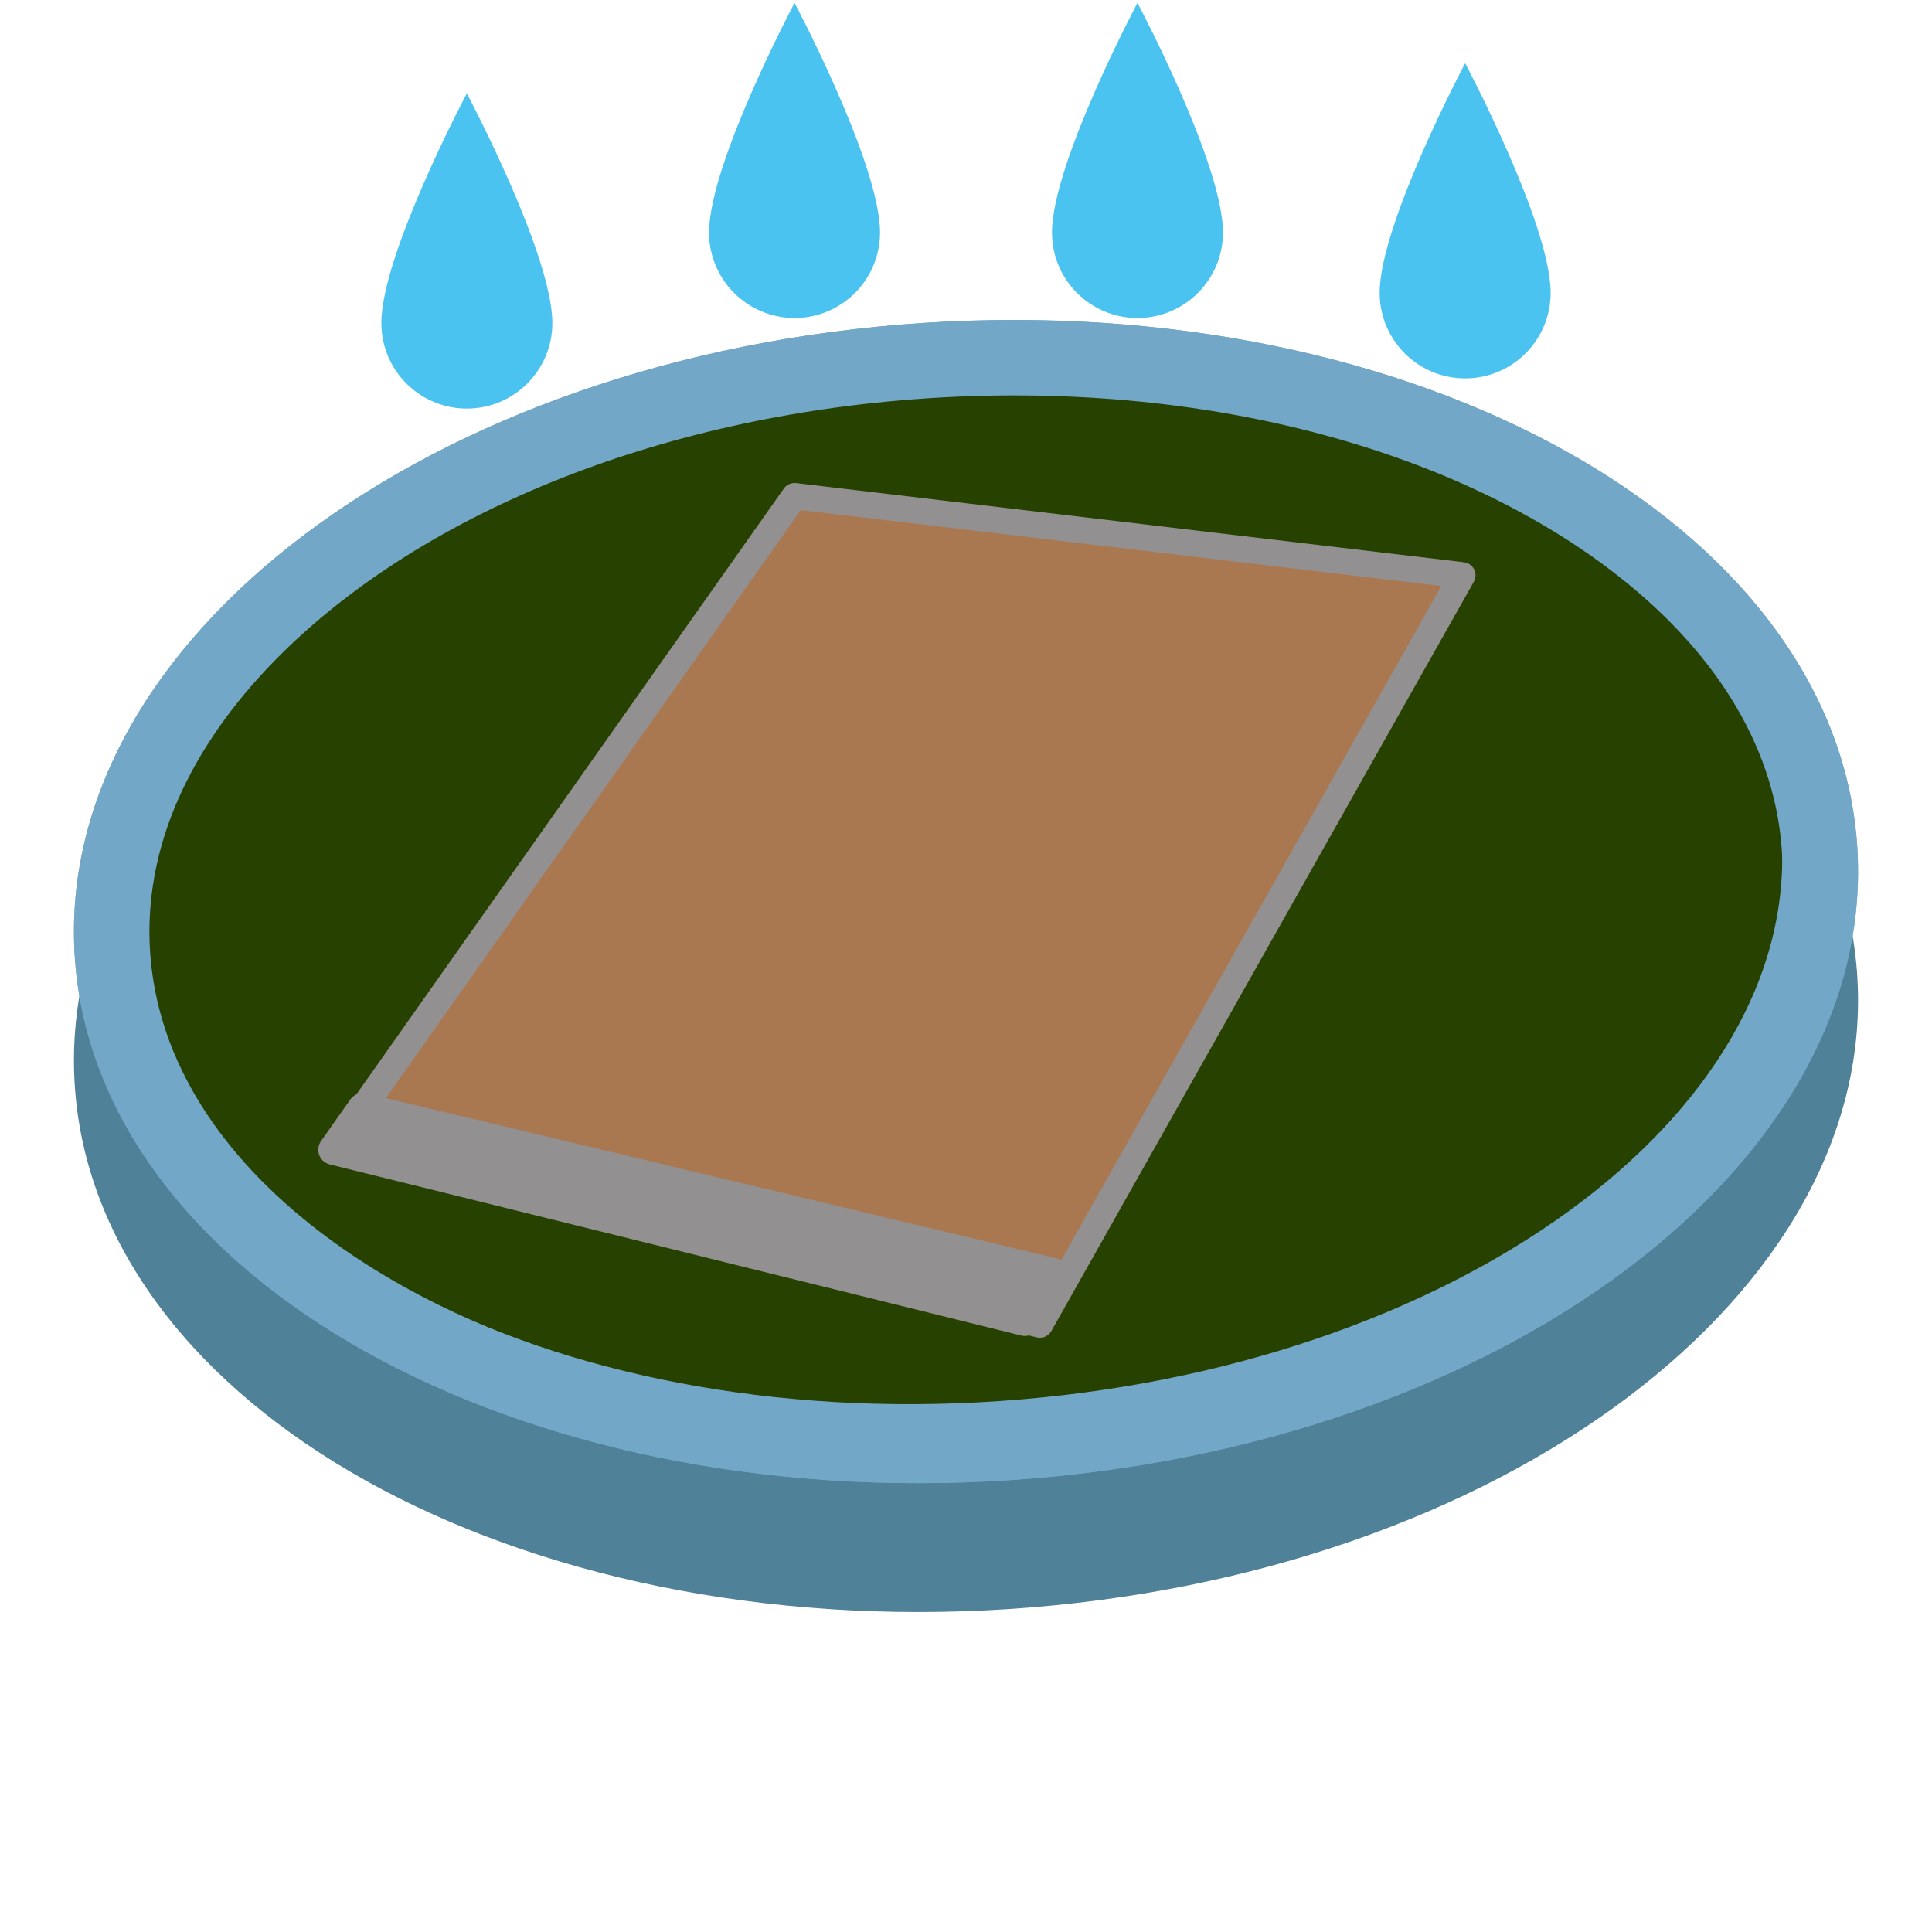
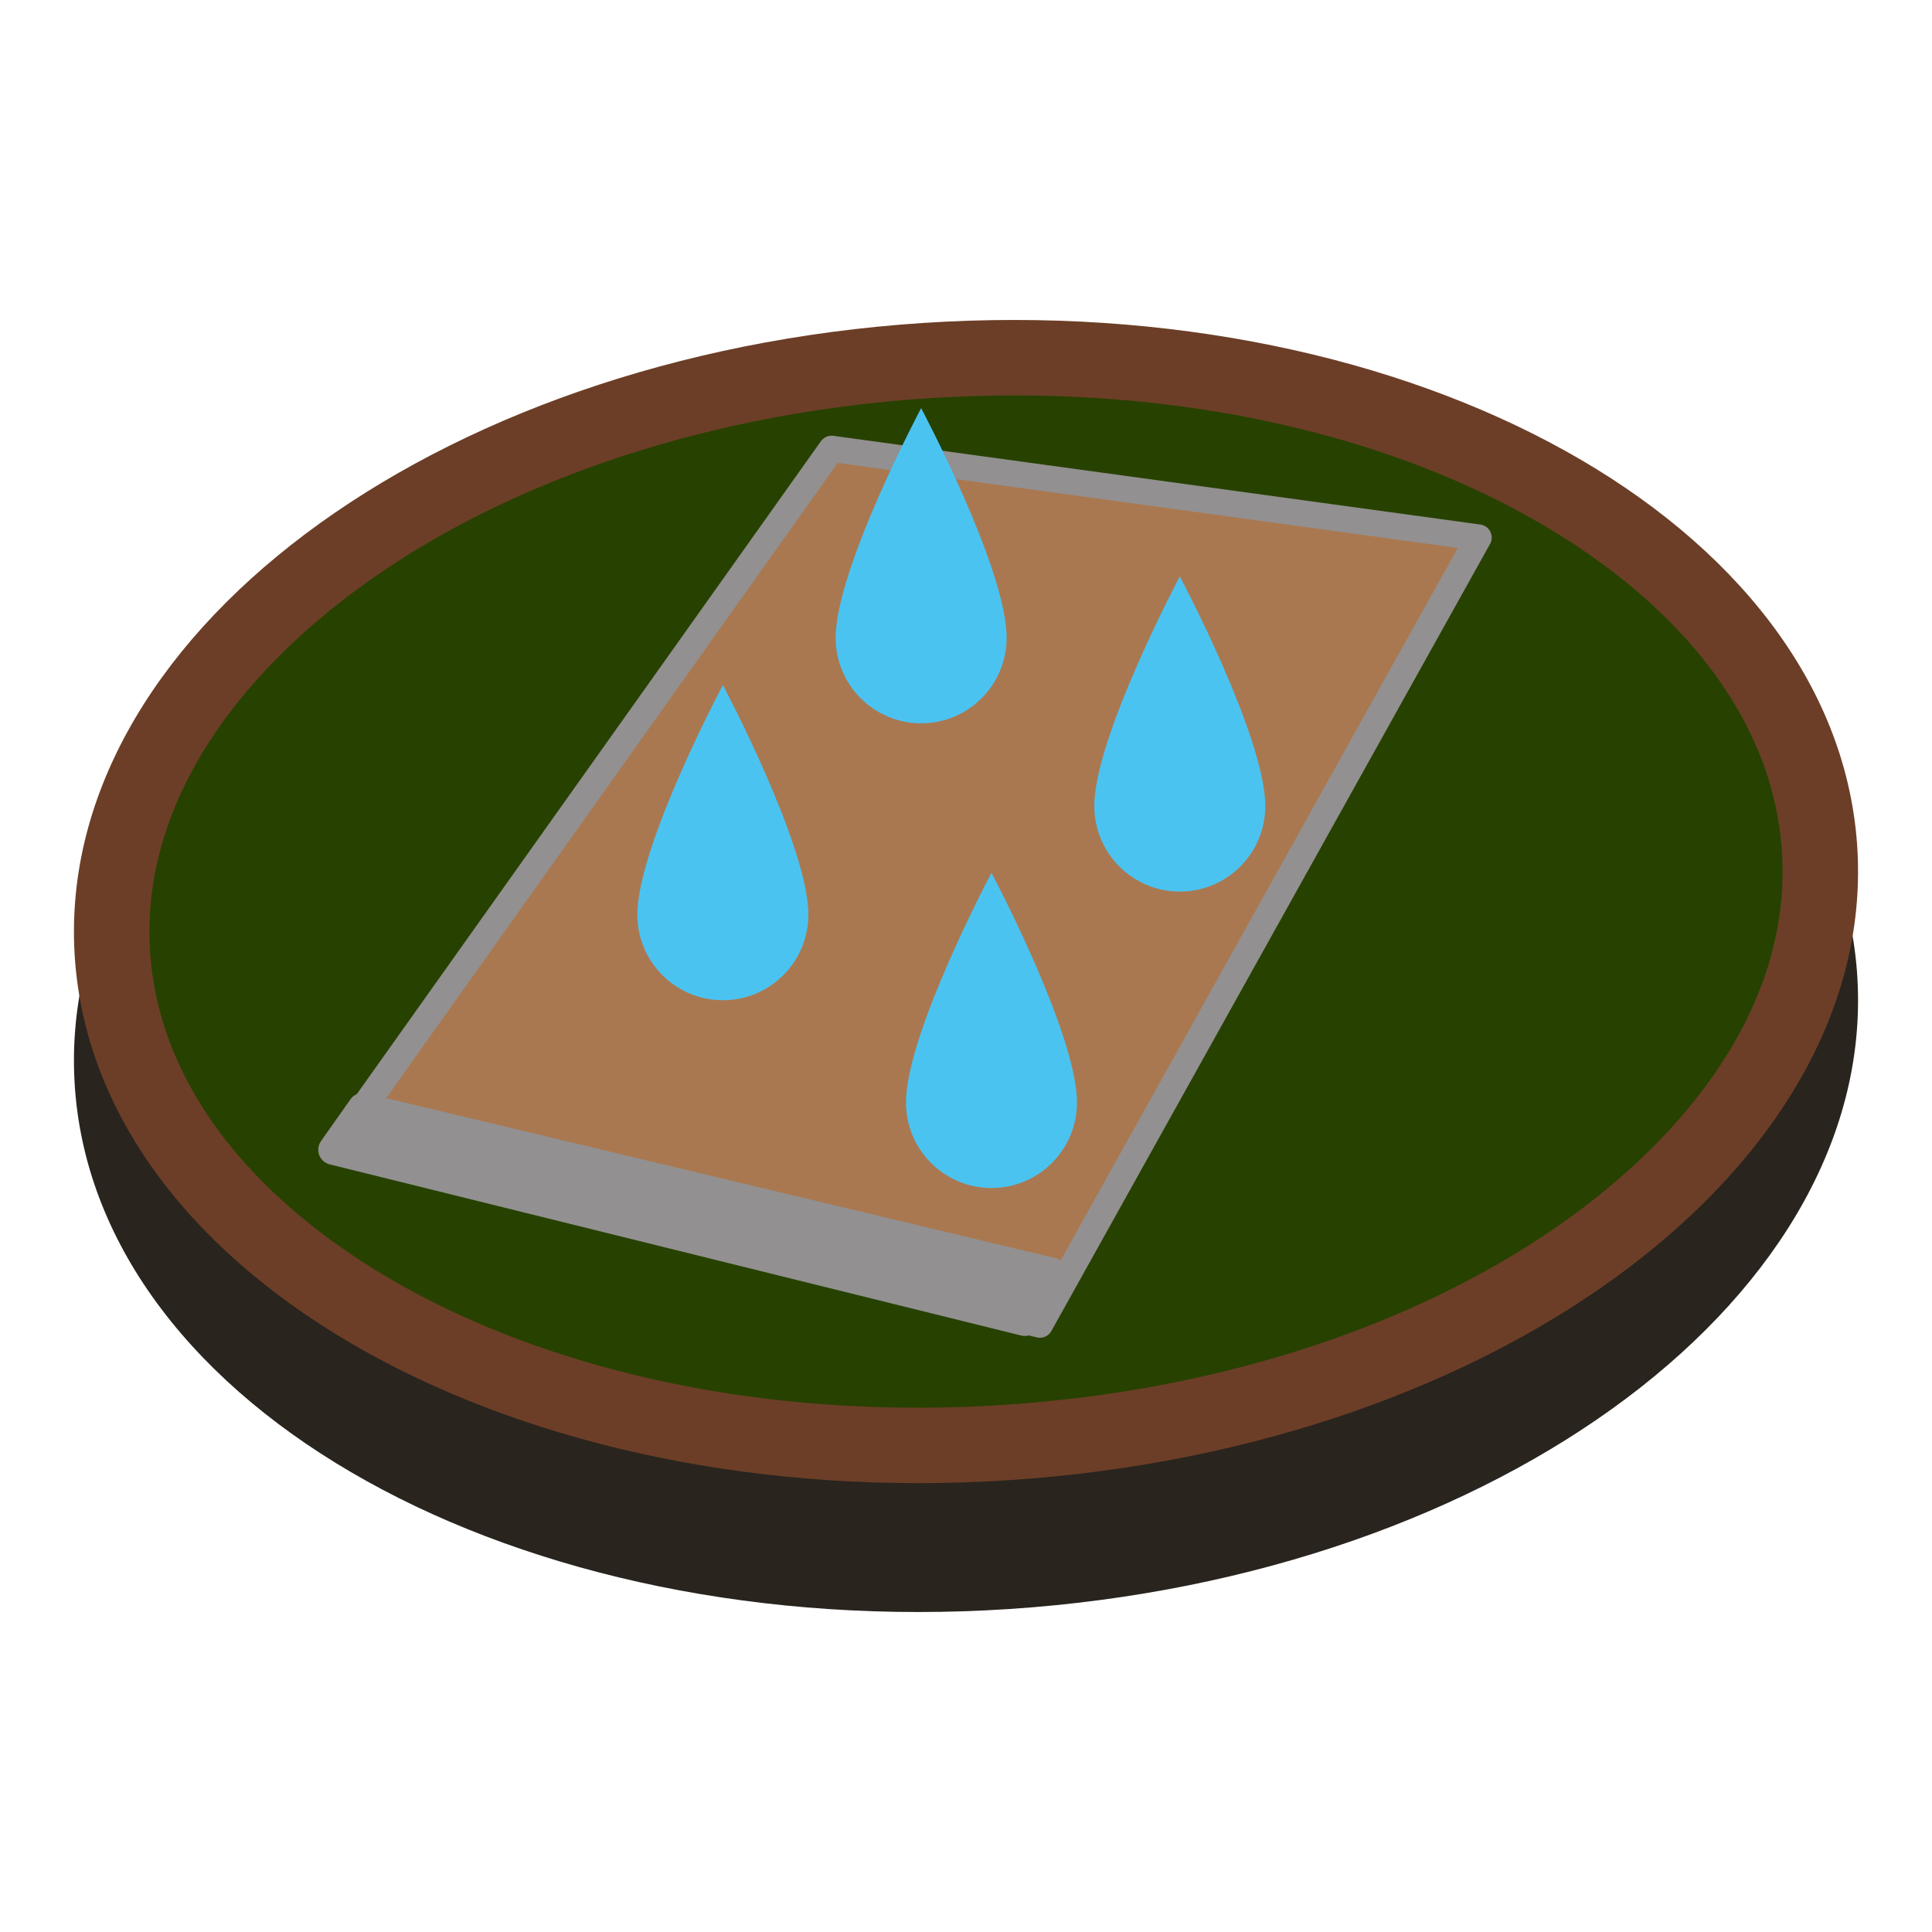
<svg xmlns="http://www.w3.org/2000/svg" width="100%" height="100%" viewBox="0 0 64 64" version="1.1" xml:space="preserve" style="fill-rule:evenodd;clip-rule:evenodd;stroke-linecap:round;stroke-linejoin:round;stroke-miterlimit:1.5;">
  <g id="b">
-     <path d="M30.567,14.968C46.868,13.895 60.723,21.603 61.515,32.193C62.308,42.783 49.731,52.229 33.432,53.301C17.132,54.372 3.276,46.663 2.485,36.077C1.694,25.491 14.266,16.043 30.567,14.968Z" style="fill:rgb(79,129,152);fill-rule:nonzero;" />
-     <path d="M30.567,10.699C46.868,9.626 60.723,17.334 61.515,27.924C62.308,38.515 49.731,47.96 33.432,49.032C17.132,50.104 3.276,42.394 2.485,31.808C1.694,21.223 14.266,11.774 30.567,10.699Z" style="fill:rgb(115,167,199);fill-rule:nonzero;" />
-     <path d="M30.811,14.848C44.611,13.939 56.284,19.876 56.9,28.112C57.516,36.348 46.833,43.755 33.04,44.663C19.248,45.572 7.567,39.632 6.951,31.399C6.336,23.166 17.018,15.756 30.811,14.848Z" style="fill:rgb(39,65,0);fill-rule:nonzero;" />
-     <path d="M30.706,12.624C45.679,11.594 58.344,18.321 59.012,27.655C59.681,36.988 48.09,45.382 33.124,46.411C18.16,47.441 5.487,40.709 4.818,31.38C4.151,22.05 15.741,13.653 30.706,12.624Z" style="fill:rgb(39,65,0);fill-rule:nonzero;" />
-     <path d="M30.567,10.699C46.868,9.626 60.723,17.334 61.515,27.924C62.308,38.515 49.731,47.96 33.432,49.032C17.132,50.104 3.276,42.394 2.485,31.808C1.694,21.223 14.266,11.774 30.567,10.699ZM30.731,13.194C21.645,13.793 13.776,17.118 9.118,21.865C6.319,24.718 4.713,28.077 4.978,31.622C5.244,35.179 7.342,38.304 10.55,40.771C15.875,44.867 24.172,47.136 33.268,46.537C42.353,45.94 50.223,42.617 54.882,37.87C57.682,35.017 59.288,31.657 59.022,28.111C58.756,24.551 56.657,21.426 53.45,18.959C48.124,14.862 39.828,12.595 30.731,13.194Z" style="fill:rgb(115,167,199);" />
+     <path d="M30.567,14.968C46.868,13.895 60.723,21.603 61.515,32.193C62.308,42.783 49.731,52.229 33.432,53.301C17.132,54.372 3.276,46.663 2.485,36.077C1.694,25.491 14.266,16.043 30.567,14.968Z" style="fill:#29241e;fill-rule:nonzero;" />
+     <path d="M30.514,12.627C46.117,11.568 59.315,18.481 60.011,28.072C60.708,37.662 48.63,46.288 33.034,47.345C17.441,48.403 4.235,41.486 3.538,31.9C2.843,22.313 14.92,13.684 30.514,12.627Z" style="fill:#274100;fill-rule:nonzero;" />
+     <path d="M30.567,10.699C46.868,9.626 60.723,17.334 61.515,27.924C62.308,38.515 49.731,47.96 33.432,49.032C17.132,50.104 3.276,42.394 2.485,31.808C1.694,21.223 14.266,11.774 30.567,10.699ZM30.731,13.194C21.645,13.793 13.776,17.118 9.118,21.865C6.319,24.718 4.713,28.077 4.978,31.622C5.244,35.179 7.342,38.304 10.55,40.771C15.875,44.867 24.172,47.136 33.268,46.537C42.353,45.94 50.223,42.617 54.882,37.87C57.682,35.017 59.288,31.657 59.022,28.111C58.756,24.551 56.657,21.426 53.45,18.959C48.124,14.862 39.828,12.595 30.731,13.194Z" style="fill:#6c3e27;" />
  </g>
  <g id="Layer1">
-     <path d="M26.32,16.435L48.444,19.057L34.448,43.88L11.043,38.087L26.32,16.435Z" style="fill:rgb(170,120,80);" />
-     <path d="M15.465,3.094C15.465,3.094 12.633,8.422 12.633,10.703C12.633,12.266 13.902,13.535 15.465,13.535C17.027,13.535 18.297,12.266 18.297,10.703C18.297,8.422 15.465,3.094 15.465,3.094Z" style="fill:rgb(75,195,241);" />
-     <path d="M26.32,0.094C26.32,0.094 23.488,5.422 23.488,7.703C23.488,9.266 24.758,10.535 26.32,10.535C27.883,10.535 29.152,9.266 29.152,7.703C29.152,5.422 26.32,0.094 26.32,0.094Z" style="fill:rgb(75,195,241);" />
-     <path d="M37.68,0.094C37.68,0.094 34.848,5.422 34.848,7.703C34.848,9.266 36.117,10.535 37.68,10.535C39.242,10.535 40.512,9.266 40.512,7.703C40.512,5.422 37.68,0.094 37.68,0.094Z" style="fill:rgb(75,195,241);" />
-     <path d="M48.535,2.094C48.535,2.094 45.703,7.422 45.703,9.703C45.703,11.266 46.973,12.535 48.535,12.535C50.098,12.535 51.367,11.266 51.367,9.703C51.367,7.422 48.535,2.094 48.535,2.094Z" style="fill:rgb(75,195,241);" />
-     <path d="M12.016,36.706L34.848,42.163L33.948,43.756L11.043,38.087L12.016,36.706Z" style="fill:rgb(146,144,144);stroke:rgb(146,144,144);stroke-width:1px;" />
-     <path d="M26.32,16.435L48.444,19.057L34.448,43.88L11.043,38.087L26.32,16.435Z" style="fill:none;stroke:rgb(146,144,144);stroke-width:0.87px;" />
+     <path d="M27.548,15.19L48.98,17.807L34.448,43.88L11.043,38.087L27.548,15.19Z" style="fill:#aa7850;" />
+     <path d="M12.016,36.706L34.848,42.163L33.948,43.756L11.043,38.087L12.016,36.706Z" style="fill:#929090;stroke:#929090;stroke-width:1px;" />
+     <path d="M27.548,14.868L48.98,17.807L34.448,43.88L11.043,38.087L27.548,14.868Z" style="fill:none;stroke:#929090;stroke-width:0.87px;" />
+     <path d="M30.514,13.52C30.514,13.52 27.682,18.848 27.682,21.129C27.682,22.692 28.951,23.961 30.514,23.961C32.076,23.961 33.346,22.692 33.346,21.129C33.346,18.848 30.514,13.52 30.514,13.52Z" style="fill:#4bc3f1;" />
+     <path d="M23.946,22.693C23.946,22.693 21.113,28.021 21.113,30.302C21.113,31.865 22.383,33.134 23.946,33.134C25.508,33.134 26.778,31.865 26.778,30.302C26.778,28.021 23.946,22.693 23.946,22.693Z" style="fill:#4bc3f1;" />
+     <path d="M32.844,28.914C32.844,28.914 30.012,34.242 30.012,36.523C30.012,38.086 31.281,39.355 32.844,39.355C34.406,39.355 35.676,38.086 35.676,36.523C35.676,34.242 32.844,28.914 32.844,28.914Z" style="fill:#4bc3f1;" />
+     <path d="M39.083,19.094C39.083,19.094 36.251,24.422 36.251,26.703C36.251,28.266 37.521,29.535 39.083,29.535C40.646,29.535 41.915,28.266 41.915,26.703C41.915,24.422 39.083,19.094 39.083,19.094Z" style="fill:#4bc3f1;" />
  </g>
</svg>
